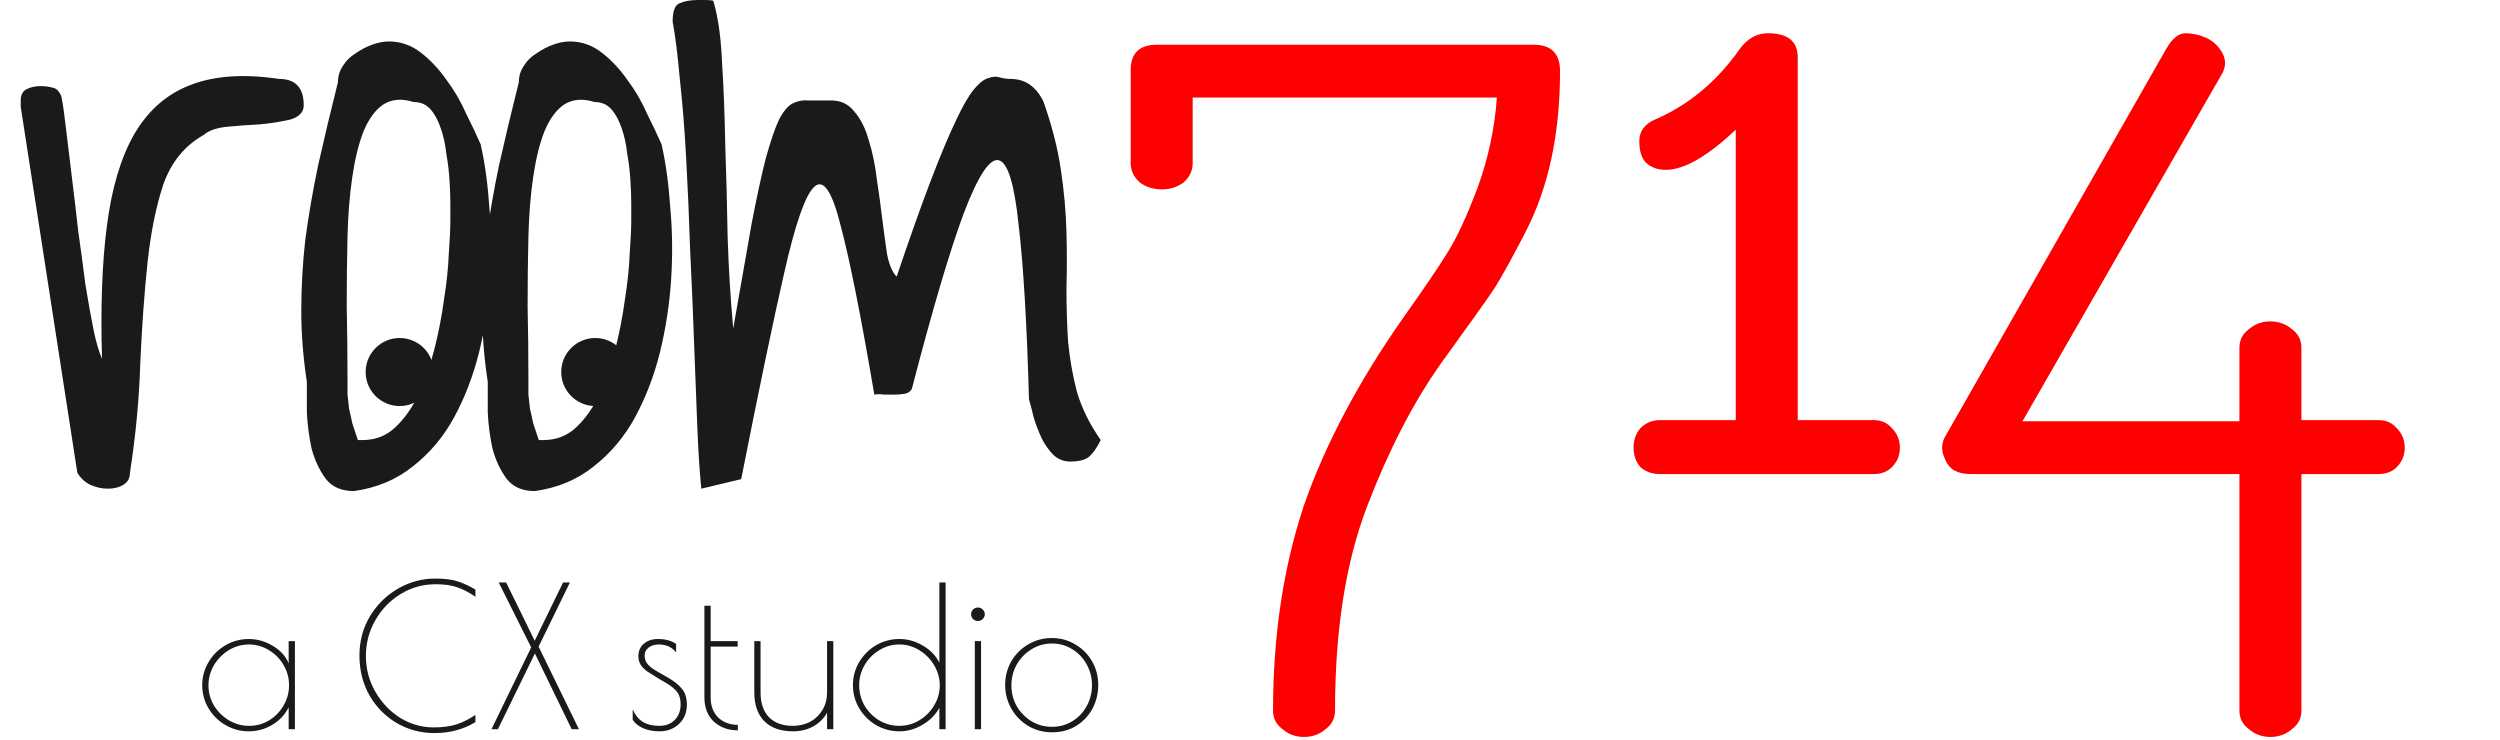
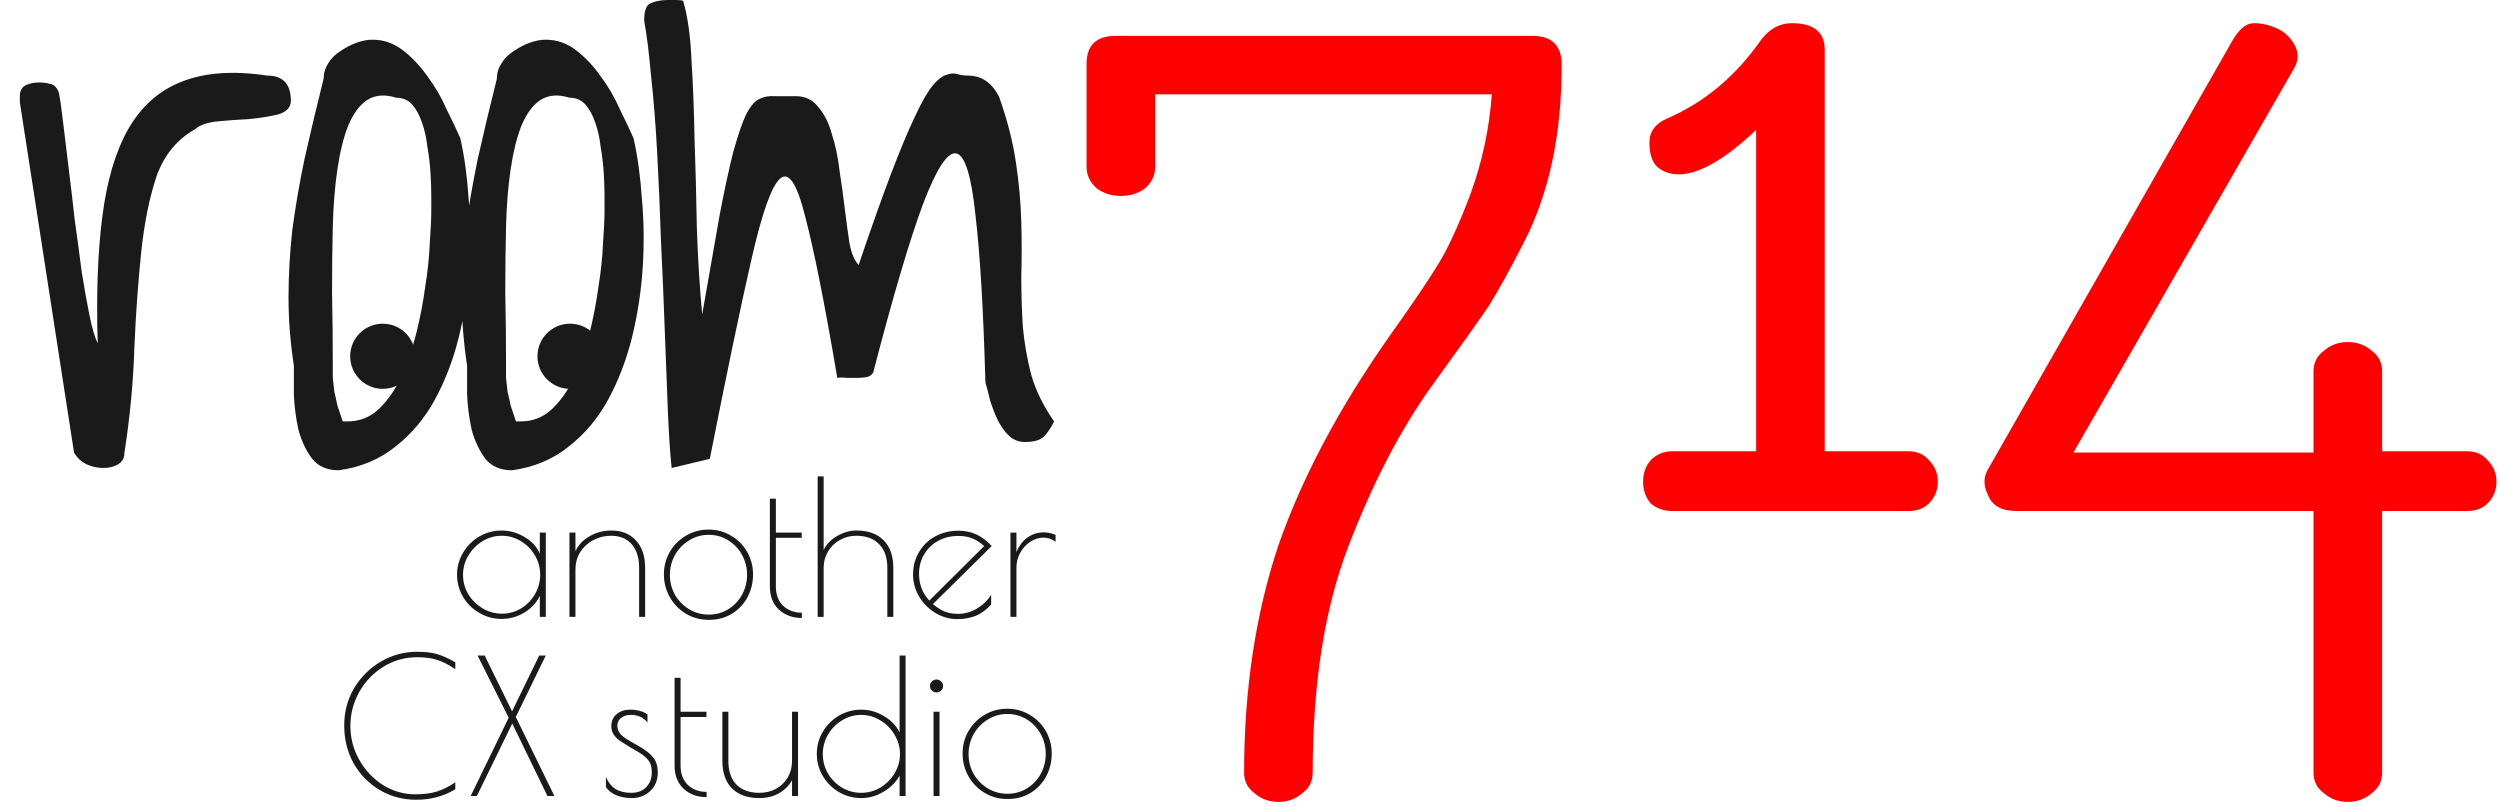
- <svg xmlns="http://www.w3.org/2000/svg" width="294" height="87" viewBox="0 0 294 87" fill="none">
+ <svg xmlns="http://www.w3.org/2000/svg" width="307" height="99" viewBox="0 0 307 99" fill="none">
  <path d="M2.438 12.562V11.812C2.438 11.188 2.656 10.75 3.094 10.5C3.594 10.25 4.156 10.125 4.781 10.125C5.281 10.125 5.75 10.188 6.188 10.312C6.625 10.375 6.969 10.719 7.219 11.344C7.406 12.281 7.594 13.594 7.781 15.281C7.969 16.906 8.188 18.719 8.438 20.719C8.688 22.719 8.938 24.844 9.188 27.094C9.5 29.281 9.781 31.375 10.031 33.375C10.344 35.312 10.656 37.062 10.969 38.625C11.281 40.188 11.625 41.375 12 42.188C11.812 36.188 12 31 12.562 26.625C13.125 22.188 14.188 18.594 15.75 15.844C17.375 13.031 19.562 11.094 22.312 10.031C25.125 8.906 28.625 8.656 32.812 9.281C34.75 9.281 35.719 10.312 35.719 12.375C35.719 13.188 35.188 13.75 34.125 14.062C33.062 14.312 31.875 14.5 30.562 14.625C29.25 14.688 27.969 14.781 26.719 14.906C25.469 15.031 24.562 15.344 24 15.844C21.75 17.094 20.156 19.031 19.219 21.656C18.344 24.281 17.719 27.375 17.344 30.938C16.969 34.5 16.688 38.406 16.5 42.656C16.375 46.844 15.969 51.156 15.281 55.594C15.281 56.219 15.031 56.688 14.531 57C14.031 57.312 13.406 57.469 12.656 57.469C11.969 57.469 11.281 57.312 10.594 57C9.969 56.688 9.469 56.219 9.094 55.594L2.438 12.562ZM36.086 44.906C35.649 42.031 35.43 39.25 35.43 36.562C35.43 33.812 35.586 31.031 35.899 28.219C36.274 25.406 36.774 22.5 37.399 19.5C38.086 16.438 38.867 13.156 39.742 9.656C39.742 8.969 39.93 8.344 40.305 7.781C40.68 7.156 41.18 6.656 41.805 6.281C42.43 5.844 43.086 5.5 43.774 5.25C44.461 5 45.117 4.875 45.742 4.875C47.117 4.875 48.367 5.312 49.492 6.188C50.617 7.062 51.617 8.125 52.492 9.375C53.43 10.625 54.211 11.969 54.836 13.406C55.524 14.781 56.086 15.969 56.524 16.969C57.024 19.156 57.367 21.656 57.555 24.469C57.805 27.219 57.836 30.031 57.649 32.906C57.461 35.781 57.024 38.625 56.336 41.438C55.649 44.188 54.68 46.719 53.43 49.031C52.18 51.344 50.555 53.281 48.555 54.844C46.617 56.406 44.305 57.375 41.617 57.75C40.18 57.75 39.086 57.281 38.336 56.344C37.586 55.344 37.024 54.156 36.649 52.781C36.336 51.344 36.149 49.906 36.086 48.469C36.086 47.031 36.086 45.844 36.086 44.906ZM40.867 44.625C40.867 45.25 40.867 45.844 40.867 46.406C40.93 46.969 40.992 47.531 41.055 48.094C41.18 48.594 41.305 49.156 41.43 49.781C41.617 50.344 41.836 51 42.086 51.75H42.649C44.149 51.75 45.43 51.25 46.492 50.25C47.555 49.25 48.461 47.969 49.211 46.406C49.961 44.781 50.586 43 51.086 41.062C51.586 39.062 51.961 37.125 52.211 35.25C52.524 33.312 52.711 31.531 52.774 29.906C52.899 28.219 52.961 26.875 52.961 25.875V24C52.961 23.188 52.93 22.281 52.867 21.281C52.805 20.219 52.68 19.156 52.492 18.094C52.367 16.969 52.149 15.969 51.836 15.094C51.524 14.156 51.117 13.406 50.617 12.844C50.117 12.281 49.461 12 48.649 12C47.274 11.562 46.086 11.656 45.086 12.281C44.149 12.906 43.367 13.969 42.742 15.469C42.18 16.906 41.742 18.688 41.43 20.812C41.117 22.938 40.93 25.281 40.867 27.844C40.805 30.406 40.774 33.125 40.774 36C40.836 38.875 40.867 41.75 40.867 44.625ZM57.36 44.906C56.922 42.031 56.704 39.25 56.704 36.562C56.704 33.812 56.86 31.031 57.172 28.219C57.547 25.406 58.047 22.5 58.672 19.5C59.36 16.438 60.141 13.156 61.016 9.656C61.016 8.969 61.204 8.344 61.579 7.781C61.954 7.156 62.454 6.656 63.079 6.281C63.704 5.844 64.36 5.5 65.047 5.25C65.735 5 66.391 4.875 67.016 4.875C68.391 4.875 69.641 5.312 70.766 6.188C71.891 7.062 72.891 8.125 73.766 9.375C74.704 10.625 75.485 11.969 76.11 13.406C76.797 14.781 77.36 15.969 77.797 16.969C78.297 19.156 78.641 21.656 78.829 24.469C79.079 27.219 79.11 30.031 78.922 32.906C78.735 35.781 78.297 38.625 77.61 41.438C76.922 44.188 75.954 46.719 74.704 49.031C73.454 51.344 71.829 53.281 69.829 54.844C67.891 56.406 65.579 57.375 62.891 57.75C61.454 57.75 60.36 57.281 59.61 56.344C58.86 55.344 58.297 54.156 57.922 52.781C57.61 51.344 57.422 49.906 57.36 48.469C57.36 47.031 57.36 45.844 57.36 44.906ZM62.141 44.625C62.141 45.25 62.141 45.844 62.141 46.406C62.204 46.969 62.266 47.531 62.329 48.094C62.454 48.594 62.579 49.156 62.704 49.781C62.891 50.344 63.11 51 63.36 51.75H63.922C65.422 51.75 66.704 51.25 67.766 50.25C68.829 49.25 69.735 47.969 70.485 46.406C71.235 44.781 71.86 43 72.36 41.062C72.86 39.062 73.235 37.125 73.485 35.25C73.797 33.312 73.985 31.531 74.047 29.906C74.172 28.219 74.235 26.875 74.235 25.875V24C74.235 23.188 74.204 22.281 74.141 21.281C74.079 20.219 73.954 19.156 73.766 18.094C73.641 16.969 73.422 15.969 73.11 15.094C72.797 14.156 72.391 13.406 71.891 12.844C71.391 12.281 70.735 12 69.922 12C68.547 11.562 67.36 11.656 66.36 12.281C65.422 12.906 64.641 13.969 64.016 15.469C63.454 16.906 63.016 18.688 62.704 20.812C62.391 22.938 62.204 25.281 62.141 27.844C62.079 30.406 62.047 33.125 62.047 36C62.11 38.875 62.141 41.75 62.141 44.625ZM82.478 57.469C82.29 55.719 82.134 53.344 82.009 50.344C81.884 47.344 81.759 44.094 81.634 40.594C81.509 37.031 81.353 33.344 81.165 29.531C81.04 25.719 80.884 22.094 80.696 18.656C80.509 15.219 80.259 12.094 79.946 9.281C79.696 6.469 79.415 4.219 79.103 2.531C79.103 1.281 79.384 0.562 79.946 0.375C80.509 0.125 81.228 0 82.103 0C82.228 0 82.509 0 82.946 0C83.384 0 83.696 0.031 83.884 0.094C84.446 1.969 84.79 4.406 84.915 7.406C85.103 10.344 85.228 13.562 85.29 17.062C85.415 20.562 85.509 24.188 85.571 27.938C85.696 31.688 85.915 35.25 86.228 38.625C87.103 33.688 87.821 29.594 88.384 26.344C89.009 23.094 89.571 20.5 90.071 18.562C90.634 16.562 91.134 15.094 91.571 14.156C92.071 13.156 92.603 12.5 93.165 12.188C93.79 11.875 94.446 11.75 95.134 11.812C95.884 11.812 96.759 11.812 97.759 11.812C98.884 11.812 99.79 12.25 100.478 13.125C101.228 14 101.79 15.125 102.165 16.5C102.603 17.875 102.915 19.375 103.103 21C103.353 22.625 103.571 24.219 103.759 25.781C103.946 27.281 104.134 28.656 104.321 29.906C104.571 31.156 104.946 32.031 105.446 32.531C107.009 27.906 108.353 24.125 109.478 21.188C110.603 18.25 111.571 15.938 112.384 14.25C113.196 12.5 113.915 11.25 114.54 10.5C115.165 9.75 115.728 9.312 116.228 9.188C116.728 9 117.165 8.969 117.54 9.094C117.978 9.219 118.415 9.281 118.853 9.281C120.54 9.281 121.821 10.156 122.696 11.906C123.696 14.719 124.384 17.406 124.759 19.969C125.134 22.469 125.353 24.906 125.415 27.281C125.478 29.594 125.478 31.812 125.415 33.938C125.415 36.062 125.478 38.125 125.603 40.125C125.79 42.125 126.134 44.094 126.634 46.031C127.196 47.969 128.134 49.875 129.446 51.75C128.946 52.75 128.446 53.438 127.946 53.812C127.446 54.125 126.759 54.281 125.884 54.281C125.134 54.281 124.478 54.031 123.915 53.531C123.353 52.969 122.884 52.312 122.509 51.562C122.134 50.75 121.821 49.938 121.571 49.125C121.384 48.312 121.196 47.594 121.009 46.969C120.759 38.031 120.353 31.188 119.79 26.438C119.29 21.625 118.509 19.094 117.446 18.844C116.384 18.594 115.009 20.688 113.321 25.125C111.696 29.5 109.665 36.375 107.228 45.75C107.04 46.062 106.759 46.25 106.384 46.312C106.009 46.375 105.603 46.406 105.165 46.406C104.79 46.406 104.384 46.406 103.946 46.406C103.571 46.344 103.196 46.344 102.821 46.406C101.259 37.219 99.946 30.625 98.884 26.625C97.884 22.562 96.853 21 95.79 21.938C94.728 22.875 93.54 26.25 92.228 32.062C90.915 37.812 89.228 45.906 87.165 56.344L82.478 57.469Z" fill="#1A1A1A" />
-   <path d="M29.254 86.003C28.272 86.003 27.36 85.758 26.517 85.267C25.673 84.776 25.006 84.117 24.516 83.289C24.025 82.446 23.78 81.541 23.78 80.575C23.78 79.609 24.025 78.712 24.516 77.884C25.006 77.041 25.673 76.374 26.517 75.883C27.36 75.392 28.272 75.147 29.254 75.147C30.25 75.147 31.193 75.415 32.083 75.952C32.972 76.473 33.593 77.156 33.946 77.999V75.4H34.682V85.75H33.946V83.174C33.532 84.033 32.888 84.723 32.014 85.244C31.155 85.75 30.235 86.003 29.254 86.003ZM29.3 85.359C30.143 85.359 30.925 85.144 31.646 84.715C32.366 84.27 32.934 83.688 33.348 82.967C33.777 82.231 33.992 81.434 33.992 80.575C33.992 79.732 33.777 78.942 33.348 78.206C32.918 77.47 32.343 76.887 31.623 76.458C30.902 76.013 30.12 75.791 29.277 75.791C28.433 75.791 27.644 76.013 26.908 76.458C26.187 76.903 25.604 77.493 25.16 78.229C24.73 78.965 24.516 79.755 24.516 80.598C24.516 81.441 24.73 82.231 25.16 82.967C25.604 83.688 26.195 84.27 26.931 84.715C27.667 85.144 28.456 85.359 29.3 85.359ZM51.102 86.21C49.492 86.21 48.013 85.819 46.663 85.037C45.314 84.24 44.241 83.151 43.444 81.771C42.661 80.376 42.27 78.812 42.27 77.079C42.27 75.408 42.677 73.882 43.489 72.502C44.318 71.122 45.414 70.033 46.779 69.236C48.158 68.439 49.623 68.04 51.172 68.04C52.245 68.04 53.096 68.14 53.724 68.339C54.353 68.523 55.081 68.853 55.91 69.328V70.179C55.127 69.642 54.399 69.267 53.724 69.052C53.065 68.822 52.237 68.707 51.24 68.707C49.722 68.707 48.335 69.098 47.078 69.88C45.836 70.647 44.846 71.682 44.111 72.985C43.39 74.273 43.029 75.661 43.029 77.148C43.029 78.651 43.398 80.046 44.133 81.334C44.87 82.622 45.843 83.649 47.054 84.416C48.281 85.167 49.6 85.543 51.011 85.543C52.023 85.543 52.904 85.428 53.656 85.198C54.407 84.953 55.158 84.577 55.91 84.071V84.922C55.173 85.367 54.414 85.689 53.633 85.888C52.866 86.103 52.023 86.21 51.102 86.21ZM67.228 85.75L62.904 76.849L58.557 85.75H57.798L62.467 76.136L58.649 68.5H59.523L62.881 75.354L66.216 68.5H67.021L63.341 76.044L68.079 85.75H67.228ZM77.579 86.003C76.843 86.003 76.191 85.88 75.624 85.635C75.057 85.374 74.65 85.045 74.405 84.646V83.427C74.696 84.086 75.095 84.577 75.601 84.899C76.107 85.206 76.751 85.359 77.533 85.359C78.284 85.359 78.89 85.129 79.35 84.669C79.81 84.194 80.04 83.588 80.04 82.852C80.04 82.223 79.91 81.74 79.649 81.403C79.388 81.05 78.967 80.698 78.384 80.345L77.51 79.839C76.881 79.456 76.406 79.157 76.084 78.942C75.777 78.712 75.532 78.459 75.348 78.183C75.164 77.892 75.072 77.554 75.072 77.171C75.072 76.558 75.287 76.067 75.716 75.699C76.145 75.331 76.705 75.147 77.395 75.147C78.238 75.147 78.944 75.339 79.511 75.722V76.734C79.036 76.105 78.353 75.791 77.464 75.791C76.973 75.791 76.575 75.914 76.268 76.159C75.961 76.404 75.808 76.719 75.808 77.102C75.808 77.439 75.9 77.738 76.084 77.999C76.268 78.244 76.521 78.474 76.843 78.689C77.18 78.904 77.732 79.226 78.499 79.655C79.281 80.1 79.856 80.56 80.224 81.035C80.592 81.495 80.776 82.101 80.776 82.852C80.776 83.803 80.462 84.569 79.833 85.152C79.22 85.719 78.468 86.003 77.579 86.003ZM86.771 85.888C85.636 85.888 84.694 85.543 83.942 84.853C83.206 84.163 82.838 83.212 82.838 82.001V71.237H83.574V75.4H86.748V76.044H83.574V82.001C83.574 83.013 83.873 83.81 84.471 84.393C85.085 84.96 85.851 85.244 86.771 85.244V85.888ZM93.26 86.003C91.803 86.003 90.676 85.604 89.879 84.807C89.097 84.01 88.706 82.883 88.706 81.426V75.4H89.442V81.426C89.442 82.683 89.772 83.657 90.431 84.347C91.106 85.022 92.049 85.359 93.26 85.359C93.996 85.359 94.671 85.198 95.284 84.876C95.897 84.539 96.38 84.071 96.733 83.473C97.085 82.875 97.262 82.193 97.262 81.426V75.4H97.998V85.75H97.262V83.818C96.909 84.462 96.38 84.991 95.675 85.405C94.969 85.804 94.165 86.003 93.26 86.003ZM105.778 86.003C104.781 86.003 103.861 85.758 103.018 85.267C102.19 84.776 101.531 84.117 101.04 83.289C100.549 82.461 100.304 81.556 100.304 80.575C100.304 79.594 100.549 78.689 101.04 77.861C101.531 77.033 102.19 76.374 103.018 75.883C103.861 75.392 104.781 75.147 105.778 75.147C106.744 75.147 107.664 75.408 108.538 75.929C109.412 76.435 110.056 77.102 110.47 77.93V68.5H111.206V85.75H110.47V83.243C110.01 84.071 109.343 84.738 108.469 85.244C107.61 85.75 106.713 86.003 105.778 86.003ZM105.755 85.359C106.598 85.359 107.38 85.144 108.101 84.715C108.837 84.27 109.42 83.688 109.849 82.967C110.294 82.231 110.516 81.441 110.516 80.598C110.516 79.755 110.294 78.965 109.849 78.229C109.42 77.493 108.837 76.903 108.101 76.458C107.38 76.013 106.598 75.791 105.755 75.791C104.912 75.791 104.13 76.013 103.409 76.458C102.688 76.887 102.113 77.47 101.684 78.206C101.255 78.942 101.04 79.732 101.04 80.575C101.04 81.434 101.247 82.231 101.661 82.967C102.09 83.688 102.665 84.27 103.386 84.715C104.122 85.144 104.912 85.359 105.755 85.359ZM115.006 73.031C114.791 73.031 114.6 72.954 114.431 72.801C114.278 72.648 114.201 72.456 114.201 72.226C114.201 72.011 114.278 71.827 114.431 71.674C114.6 71.521 114.791 71.444 115.006 71.444C115.221 71.444 115.405 71.521 115.558 71.674C115.727 71.827 115.811 72.011 115.811 72.226C115.811 72.456 115.727 72.648 115.558 72.801C115.405 72.954 115.221 73.031 115.006 73.031ZM114.638 75.4H115.374V85.75H114.638V75.4ZM123.725 86.118C122.683 86.118 121.74 85.865 120.896 85.359C120.053 84.838 119.394 84.155 118.918 83.312C118.443 82.453 118.205 81.526 118.205 80.529C118.205 79.548 118.443 78.635 118.918 77.792C119.409 76.949 120.068 76.282 120.896 75.791C121.74 75.285 122.675 75.032 123.702 75.032C124.714 75.032 125.634 75.285 126.462 75.791C127.306 76.282 127.965 76.949 128.44 77.792C128.916 78.635 129.153 79.548 129.153 80.529C129.153 81.556 128.923 82.499 128.463 83.358C128.003 84.201 127.359 84.876 126.531 85.382C125.719 85.873 124.783 86.118 123.725 86.118ZM123.725 85.474C124.599 85.474 125.397 85.252 126.117 84.807C126.838 84.362 127.398 83.772 127.796 83.036C128.21 82.285 128.417 81.464 128.417 80.575C128.417 79.701 128.21 78.888 127.796 78.137C127.382 77.386 126.815 76.788 126.094 76.343C125.374 75.898 124.576 75.676 123.702 75.676C122.828 75.676 122.023 75.906 121.287 76.366C120.567 76.811 119.992 77.409 119.562 78.16C119.148 78.911 118.941 79.724 118.941 80.598C118.941 81.472 119.148 82.285 119.562 83.036C119.992 83.772 120.567 84.362 121.287 84.807C122.023 85.252 122.836 85.474 123.725 85.474Z" fill="#1A1A1A" />
+   <path d="M61.597 76.003C60.616 76.003 59.704 75.758 58.861 75.267C58.017 74.776 57.35 74.117 56.859 73.289C56.369 72.446 56.123 71.541 56.123 70.575C56.123 69.609 56.369 68.712 56.859 67.884C57.35 67.041 58.017 66.374 58.861 65.883C59.704 65.392 60.616 65.147 61.597 65.147C62.594 65.147 63.537 65.415 64.427 65.952C65.316 66.473 65.937 67.156 66.29 67.999V65.4H67.025V75.75H66.29V73.174C65.876 74.033 65.231 74.723 64.358 75.244C63.499 75.75 62.579 76.003 61.597 76.003ZM61.644 75.359C62.487 75.359 63.269 75.144 63.989 74.715C64.71 74.27 65.278 73.688 65.692 72.967C66.121 72.231 66.335 71.434 66.335 70.575C66.335 69.732 66.121 68.942 65.692 68.206C65.262 67.47 64.687 66.887 63.967 66.458C63.246 66.013 62.464 65.791 61.62 65.791C60.777 65.791 59.987 66.013 59.252 66.458C58.531 66.903 57.948 67.493 57.504 68.229C57.074 68.965 56.859 69.755 56.859 70.598C56.859 71.441 57.074 72.231 57.504 72.967C57.948 73.688 58.538 74.27 59.275 74.715C60.011 75.144 60.8 75.359 61.644 75.359ZM69.928 65.4H70.665V67.7C71.002 66.933 71.577 66.32 72.389 65.86C73.202 65.385 74.099 65.147 75.081 65.147C76.353 65.147 77.358 65.553 78.094 66.366C78.845 67.163 79.221 68.283 79.221 69.724V75.75H78.484V69.724C78.484 68.482 78.178 67.516 77.564 66.826C76.966 66.136 76.123 65.791 75.034 65.791C74.237 65.791 73.501 65.975 72.826 66.343C72.167 66.696 71.638 67.186 71.24 67.815C70.856 68.444 70.665 69.157 70.665 69.954V75.75H69.928V65.4ZM87.047 76.118C86.004 76.118 85.061 75.865 84.218 75.359C83.374 74.838 82.715 74.155 82.24 73.312C81.764 72.453 81.527 71.526 81.527 70.529C81.527 69.548 81.764 68.635 82.24 67.792C82.73 66.949 83.39 66.282 84.218 65.791C85.061 65.285 85.996 65.032 87.024 65.032C88.036 65.032 88.956 65.285 89.784 65.791C90.627 66.282 91.286 66.949 91.762 67.792C92.237 68.635 92.475 69.548 92.475 70.529C92.475 71.556 92.245 72.499 91.785 73.358C91.325 74.201 90.681 74.876 89.853 75.382C89.04 75.873 88.105 76.118 87.047 76.118ZM87.047 75.474C87.921 75.474 88.718 75.252 89.439 74.807C90.159 74.362 90.719 73.772 91.118 73.036C91.532 72.285 91.739 71.464 91.739 70.575C91.739 69.701 91.532 68.888 91.118 68.137C90.704 67.386 90.136 66.788 89.416 66.343C88.695 65.898 87.898 65.676 87.024 65.676C86.15 65.676 85.345 65.906 84.609 66.366C83.888 66.811 83.313 67.409 82.884 68.16C82.47 68.911 82.263 69.724 82.263 70.598C82.263 71.472 82.47 72.285 82.884 73.036C83.313 73.772 83.888 74.362 84.609 74.807C85.345 75.252 86.157 75.474 87.047 75.474ZM98.473 75.888C97.339 75.888 96.396 75.543 95.644 74.853C94.908 74.163 94.54 73.212 94.54 72.001V61.237H95.276V65.4H98.45V66.044H95.276V72.001C95.276 73.013 95.575 73.81 96.173 74.393C96.787 74.96 97.553 75.244 98.473 75.244V75.888ZM100.408 58.5H101.144V67.539C101.466 66.849 102.01 66.282 102.777 65.837C103.559 65.377 104.349 65.147 105.146 65.147C106.603 65.147 107.722 65.546 108.504 66.343C109.301 67.14 109.7 68.267 109.7 69.724V75.75H108.964V69.724C108.964 68.467 108.627 67.501 107.952 66.826C107.293 66.136 106.357 65.791 105.146 65.791C104.41 65.791 103.735 65.967 103.122 66.32C102.509 66.657 102.026 67.133 101.673 67.746C101.32 68.344 101.144 69.003 101.144 69.724V75.75H100.408V58.5ZM117.641 75.382C118.439 75.382 119.198 75.175 119.918 74.761C120.639 74.347 121.237 73.78 121.712 73.059V74.232C121.145 74.861 120.524 75.321 119.849 75.612C119.175 75.888 118.408 76.026 117.549 76.026C116.599 76.026 115.702 75.773 114.858 75.267C114.03 74.761 113.363 74.086 112.857 73.243C112.367 72.4 112.121 71.503 112.121 70.552C112.121 69.525 112.367 68.605 112.857 67.792C113.348 66.964 114.015 66.32 114.858 65.86C115.717 65.4 116.668 65.17 117.71 65.17C119.305 65.17 120.662 65.799 121.781 67.056L114.559 74.186C115.065 74.6 115.556 74.907 116.031 75.106C116.507 75.29 117.043 75.382 117.641 75.382ZM112.857 70.483C112.857 71.756 113.279 72.844 114.122 73.749L120.861 67.056C120.355 66.611 119.865 66.297 119.389 66.113C118.914 65.914 118.347 65.814 117.687 65.814C116.752 65.814 115.916 66.021 115.18 66.435C114.46 66.834 113.892 67.386 113.478 68.091C113.064 68.796 112.857 69.594 112.857 70.483ZM124.082 65.4H124.818V67.792C125.124 67.041 125.569 66.45 126.152 66.021C126.75 65.592 127.424 65.377 128.176 65.377C128.651 65.377 129.134 65.477 129.625 65.676V66.527C129.18 66.19 128.682 66.021 128.13 66.021C127.578 66.021 127.041 66.19 126.52 66.527C126.014 66.864 125.6 67.317 125.278 67.884C124.971 68.451 124.818 69.057 124.818 69.701V75.75H124.082V65.4ZM51.102 98.21C49.492 98.21 48.013 97.819 46.663 97.037C45.314 96.24 44.241 95.151 43.444 93.771C42.661 92.376 42.27 90.812 42.27 89.079C42.27 87.408 42.677 85.882 43.489 84.502C44.318 83.122 45.414 82.033 46.779 81.236C48.158 80.439 49.623 80.04 51.172 80.04C52.245 80.04 53.096 80.14 53.724 80.339C54.353 80.523 55.081 80.853 55.91 81.328V82.179C55.127 81.642 54.399 81.267 53.724 81.052C53.065 80.822 52.237 80.707 51.24 80.707C49.722 80.707 48.335 81.098 47.078 81.88C45.836 82.647 44.846 83.682 44.111 84.985C43.39 86.273 43.029 87.661 43.029 89.148C43.029 90.651 43.398 92.046 44.133 93.334C44.87 94.622 45.843 95.649 47.054 96.416C48.281 97.167 49.6 97.543 51.011 97.543C52.023 97.543 52.904 97.428 53.656 97.198C54.407 96.953 55.158 96.577 55.91 96.071V96.922C55.173 97.367 54.414 97.689 53.633 97.888C52.866 98.103 52.023 98.21 51.102 98.21ZM67.228 97.75L62.904 88.849L58.557 97.75H57.798L62.467 88.136L58.649 80.5H59.523L62.881 87.354L66.216 80.5H67.021L63.341 88.044L68.079 97.75H67.228ZM77.579 98.003C76.843 98.003 76.191 97.88 75.624 97.635C75.057 97.374 74.65 97.045 74.405 96.646V95.427C74.696 96.086 75.095 96.577 75.601 96.899C76.107 97.206 76.751 97.359 77.533 97.359C78.284 97.359 78.89 97.129 79.35 96.669C79.81 96.194 80.04 95.588 80.04 94.852C80.04 94.223 79.91 93.74 79.649 93.403C79.388 93.05 78.967 92.698 78.384 92.345L77.51 91.839C76.881 91.456 76.406 91.157 76.084 90.942C75.777 90.712 75.532 90.459 75.348 90.183C75.164 89.892 75.072 89.554 75.072 89.171C75.072 88.558 75.287 88.067 75.716 87.699C76.145 87.331 76.705 87.147 77.395 87.147C78.238 87.147 78.944 87.339 79.511 87.722V88.734C79.036 88.105 78.353 87.791 77.464 87.791C76.973 87.791 76.575 87.914 76.268 88.159C75.961 88.404 75.808 88.719 75.808 89.102C75.808 89.439 75.9 89.738 76.084 89.999C76.268 90.244 76.521 90.474 76.843 90.689C77.18 90.904 77.732 91.226 78.499 91.655C79.281 92.1 79.856 92.56 80.224 93.035C80.592 93.495 80.776 94.101 80.776 94.852C80.776 95.803 80.462 96.569 79.833 97.152C79.22 97.719 78.468 98.003 77.579 98.003ZM86.771 97.888C85.636 97.888 84.694 97.543 83.942 96.853C83.206 96.163 82.838 95.212 82.838 94.001V83.237H83.574V87.4H86.748V88.044H83.574V94.001C83.574 95.013 83.873 95.81 84.471 96.393C85.085 96.96 85.851 97.244 86.771 97.244V97.888ZM93.26 98.003C91.803 98.003 90.676 97.604 89.879 96.807C89.097 96.01 88.706 94.883 88.706 93.426V87.4H89.442V93.426C89.442 94.683 89.772 95.657 90.431 96.347C91.106 97.022 92.049 97.359 93.26 97.359C93.996 97.359 94.671 97.198 95.284 96.876C95.897 96.539 96.38 96.071 96.733 95.473C97.085 94.875 97.262 94.193 97.262 93.426V87.4H97.998V97.75H97.262V95.818C96.909 96.462 96.38 96.991 95.675 97.405C94.969 97.804 94.165 98.003 93.26 98.003ZM105.778 98.003C104.781 98.003 103.861 97.758 103.018 97.267C102.19 96.776 101.531 96.117 101.04 95.289C100.549 94.461 100.304 93.556 100.304 92.575C100.304 91.594 100.549 90.689 101.04 89.861C101.531 89.033 102.19 88.374 103.018 87.883C103.861 87.392 104.781 87.147 105.778 87.147C106.744 87.147 107.664 87.408 108.538 87.929C109.412 88.435 110.056 89.102 110.47 89.93V80.5H111.206V97.75H110.47V95.243C110.01 96.071 109.343 96.738 108.469 97.244C107.61 97.75 106.713 98.003 105.778 98.003ZM105.755 97.359C106.598 97.359 107.38 97.144 108.101 96.715C108.837 96.27 109.42 95.688 109.849 94.967C110.294 94.231 110.516 93.441 110.516 92.598C110.516 91.755 110.294 90.965 109.849 90.229C109.42 89.493 108.837 88.903 108.101 88.458C107.38 88.013 106.598 87.791 105.755 87.791C104.912 87.791 104.13 88.013 103.409 88.458C102.688 88.887 102.113 89.47 101.684 90.206C101.255 90.942 101.04 91.732 101.04 92.575C101.04 93.434 101.247 94.231 101.661 94.967C102.09 95.688 102.665 96.27 103.386 96.715C104.122 97.144 104.912 97.359 105.755 97.359ZM115.006 85.031C114.791 85.031 114.6 84.954 114.431 84.801C114.278 84.648 114.201 84.456 114.201 84.226C114.201 84.011 114.278 83.827 114.431 83.674C114.6 83.521 114.791 83.444 115.006 83.444C115.221 83.444 115.405 83.521 115.558 83.674C115.727 83.827 115.811 84.011 115.811 84.226C115.811 84.456 115.727 84.648 115.558 84.801C115.405 84.954 115.221 85.031 115.006 85.031ZM114.638 87.4H115.374V97.75H114.638V87.4ZM123.725 98.118C122.683 98.118 121.74 97.865 120.896 97.359C120.053 96.838 119.394 96.155 118.918 95.312C118.443 94.453 118.205 93.526 118.205 92.529C118.205 91.548 118.443 90.635 118.918 89.792C119.409 88.949 120.068 88.282 120.896 87.791C121.74 87.285 122.675 87.032 123.702 87.032C124.714 87.032 125.634 87.285 126.462 87.791C127.306 88.282 127.965 88.949 128.44 89.792C128.916 90.635 129.153 91.548 129.153 92.529C129.153 93.556 128.923 94.499 128.463 95.358C128.003 96.201 127.359 96.876 126.531 97.382C125.719 97.873 124.783 98.118 123.725 98.118ZM123.725 97.474C124.599 97.474 125.397 97.252 126.117 96.807C126.838 96.362 127.398 95.772 127.796 95.036C128.21 94.285 128.417 93.464 128.417 92.575C128.417 91.701 128.21 90.888 127.796 90.137C127.382 89.386 126.815 88.788 126.094 88.343C125.374 87.898 124.576 87.676 123.702 87.676C122.828 87.676 122.023 87.906 121.287 88.366C120.567 88.811 119.992 89.409 119.562 90.16C119.148 90.911 118.941 91.724 118.941 92.598C118.941 93.472 119.148 94.285 119.562 95.036C119.992 95.772 120.567 96.362 121.287 96.807C122.023 97.252 122.836 97.474 123.725 97.474Z" fill="#1A1A1A" />
  <circle cx="47" cy="43.75" r="4" fill="#1A1A1A" />
  <circle cx="70" cy="43.75" r="4" fill="#1A1A1A" />
-   <path d="M149.71 83.56C149.71 74.74 150.925 66.685 153.355 59.395C155.875 52.195 159.79 44.815 165.1 37.255C167.53 33.835 169.24 31.315 170.23 29.695C171.31 27.985 172.48 25.465 173.74 22.135C175 18.715 175.765 15.16 176.035 11.47H140.26V19.165C140.26 20.065 139.9 20.83 139.18 21.46C138.46 22 137.605 22.27 136.615 22.27C135.625 22.27 134.77 22 134.05 21.46C133.33 20.83 132.97 20.065 132.97 19.165V8.23C132.97 6.25 134.005 5.26 136.075 5.26H180.355C182.425 5.26 183.46 6.295 183.46 8.365C183.46 15.745 182.11 22.045 179.41 27.265C177.88 30.235 176.665 32.44 175.765 33.88C174.865 35.23 172.75 38.2 169.42 42.79C166.18 47.38 163.3 52.96 160.78 59.53C158.26 66.1 157 74.11 157 83.56C157 84.46 156.64 85.18 155.92 85.72C155.2 86.35 154.345 86.665 153.355 86.665C152.365 86.665 151.51 86.35 150.79 85.72C150.07 85.18 149.71 84.46 149.71 83.56ZM207.903 3.91C210.243 3.91 211.413 4.855 211.413 6.745V49.405H220.323C221.223 49.405 221.943 49.72 222.483 50.35C223.113 50.98 223.428 51.745 223.428 52.645C223.428 53.545 223.113 54.31 222.483 54.94C221.943 55.48 221.223 55.75 220.323 55.75H195.213C194.313 55.75 193.548 55.48 192.918 54.94C192.378 54.31 192.108 53.545 192.108 52.645C192.108 51.745 192.378 50.98 192.918 50.35C193.548 49.72 194.313 49.405 195.213 49.405H204.123V15.25C200.793 18.4 198.048 19.975 195.888 19.975C194.988 19.975 194.223 19.705 193.593 19.165C193.053 18.625 192.783 17.77 192.783 16.6C192.783 15.43 193.413 14.575 194.673 14.035C198.633 12.325 201.963 9.535 204.663 5.665C205.563 4.495 206.643 3.91 207.903 3.91ZM270.646 49.405H279.691C280.591 49.405 281.311 49.72 281.851 50.35C282.481 50.98 282.796 51.745 282.796 52.645C282.796 53.545 282.481 54.31 281.851 54.94C281.311 55.48 280.591 55.75 279.691 55.75H270.646V83.56C270.646 84.46 270.286 85.18 269.566 85.72C268.846 86.35 267.991 86.665 267.001 86.665C266.011 86.665 265.156 86.35 264.436 85.72C263.716 85.18 263.356 84.46 263.356 83.56V55.75H231.766C230.236 55.75 229.246 55.21 228.796 54.13C228.526 53.59 228.391 53.095 228.391 52.645C228.391 52.105 228.571 51.565 228.931 51.025L254.716 5.8C255.436 4.54 256.201 3.91 257.011 3.91C257.821 3.91 258.631 4.09 259.441 4.45C260.251 4.81 260.881 5.395 261.331 6.205C261.781 7.015 261.781 7.825 261.331 8.635L237.841 49.54H263.356V40.9C263.356 40 263.716 39.28 264.436 38.74C265.156 38.11 266.011 37.795 267.001 37.795C267.991 37.795 268.846 38.11 269.566 38.74C270.286 39.28 270.646 40 270.646 40.9V49.405Z" fill="#FF0000" />
+   <path d="M152.776 94.886C152.776 84.694 154.18 75.386 156.988 66.962C159.9 58.642 164.424 50.114 170.56 41.378C173.368 37.426 175.344 34.514 176.488 32.642C177.736 30.666 179.088 27.754 180.544 23.906C182 19.954 182.884 15.846 183.196 11.582H141.856V20.474C141.856 21.514 141.44 22.398 140.608 23.126C139.776 23.75 138.788 24.062 137.644 24.062C136.5 24.062 135.512 23.75 134.68 23.126C133.848 22.398 133.432 21.514 133.432 20.474V7.838C133.432 5.55 134.628 4.406 137.02 4.406H188.188C190.58 4.406 191.776 5.602 191.776 7.994C191.776 16.522 190.216 23.802 187.096 29.834C185.328 33.266 183.924 35.814 182.884 37.478C181.844 39.038 179.4 42.47 175.552 47.774C171.808 53.078 168.48 59.526 165.568 67.118C162.656 74.71 161.2 83.966 161.2 94.886C161.2 95.926 160.784 96.758 159.952 97.382C159.12 98.11 158.132 98.474 156.988 98.474C155.844 98.474 154.856 98.11 154.024 97.382C153.192 96.758 152.776 95.926 152.776 94.886ZM220.022 2.846C222.726 2.846 224.078 3.938 224.078 6.122V55.418H234.374C235.414 55.418 236.246 55.782 236.87 56.51C237.598 57.238 237.962 58.122 237.962 59.162C237.962 60.202 237.598 61.086 236.87 61.814C236.246 62.438 235.414 62.75 234.374 62.75H205.358C204.318 62.75 203.434 62.438 202.706 61.814C202.082 61.086 201.77 60.202 201.77 59.162C201.77 58.122 202.082 57.238 202.706 56.51C203.434 55.782 204.318 55.418 205.358 55.418H215.654V15.95C211.806 19.59 208.634 21.41 206.138 21.41C205.098 21.41 204.214 21.098 203.486 20.474C202.862 19.85 202.55 18.862 202.55 17.51C202.55 16.158 203.278 15.17 204.734 14.546C209.31 12.57 213.158 9.346 216.278 4.874C217.318 3.522 218.566 2.846 220.022 2.846ZM292.524 55.418H302.976C304.016 55.418 304.848 55.782 305.472 56.51C306.2 57.238 306.564 58.122 306.564 59.162C306.564 60.202 306.2 61.086 305.472 61.814C304.848 62.438 304.016 62.75 302.976 62.75H292.524V94.886C292.524 95.926 292.108 96.758 291.276 97.382C290.444 98.11 289.456 98.474 288.312 98.474C287.168 98.474 286.18 98.11 285.348 97.382C284.516 96.758 284.1 95.926 284.1 94.886V62.75H247.596C245.828 62.75 244.684 62.126 244.164 60.878C243.852 60.254 243.696 59.682 243.696 59.162C243.696 58.538 243.904 57.914 244.32 57.29L274.116 5.03C274.948 3.574 275.832 2.846 276.768 2.846C277.704 2.846 278.64 3.054 279.576 3.47C280.512 3.886 281.24 4.562 281.76 5.498C282.28 6.434 282.28 7.37 281.76 8.306L254.616 55.574H284.1V45.59C284.1 44.55 284.516 43.718 285.348 43.094C286.18 42.366 287.168 42.002 288.312 42.002C289.456 42.002 290.444 42.366 291.276 43.094C292.108 43.718 292.524 44.55 292.524 45.59V55.418Z" fill="#FF0000" />
</svg>
